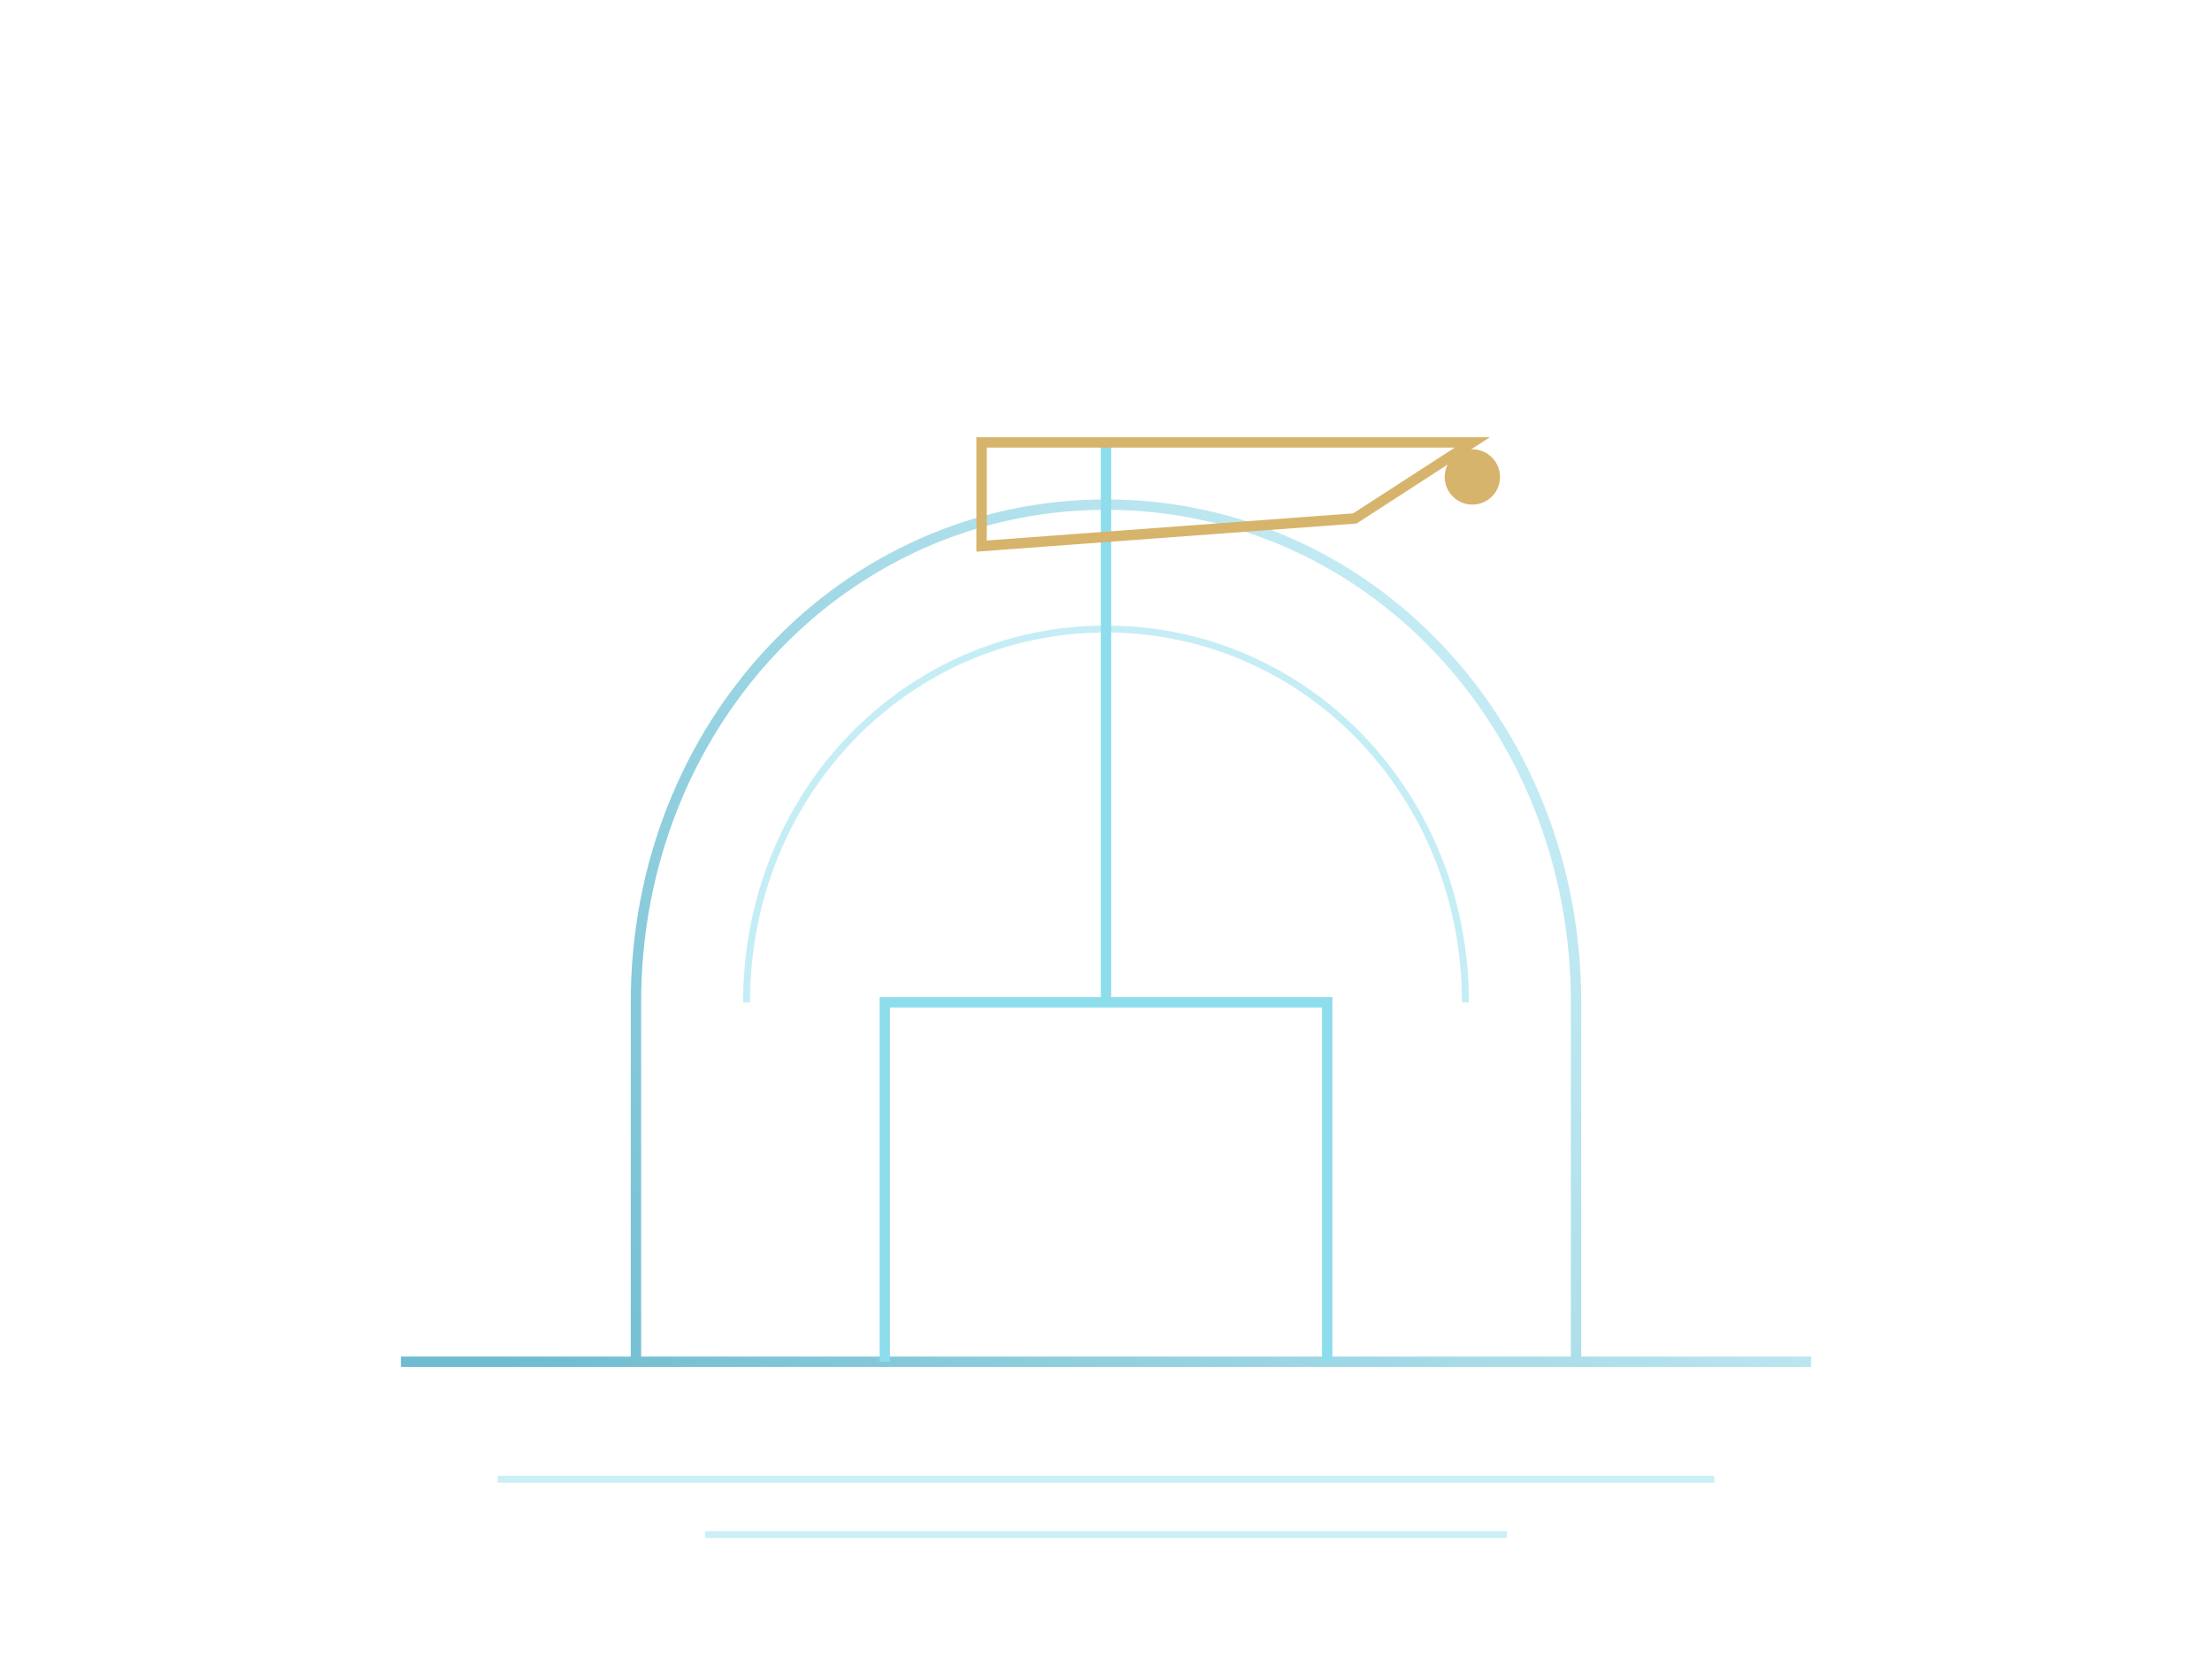
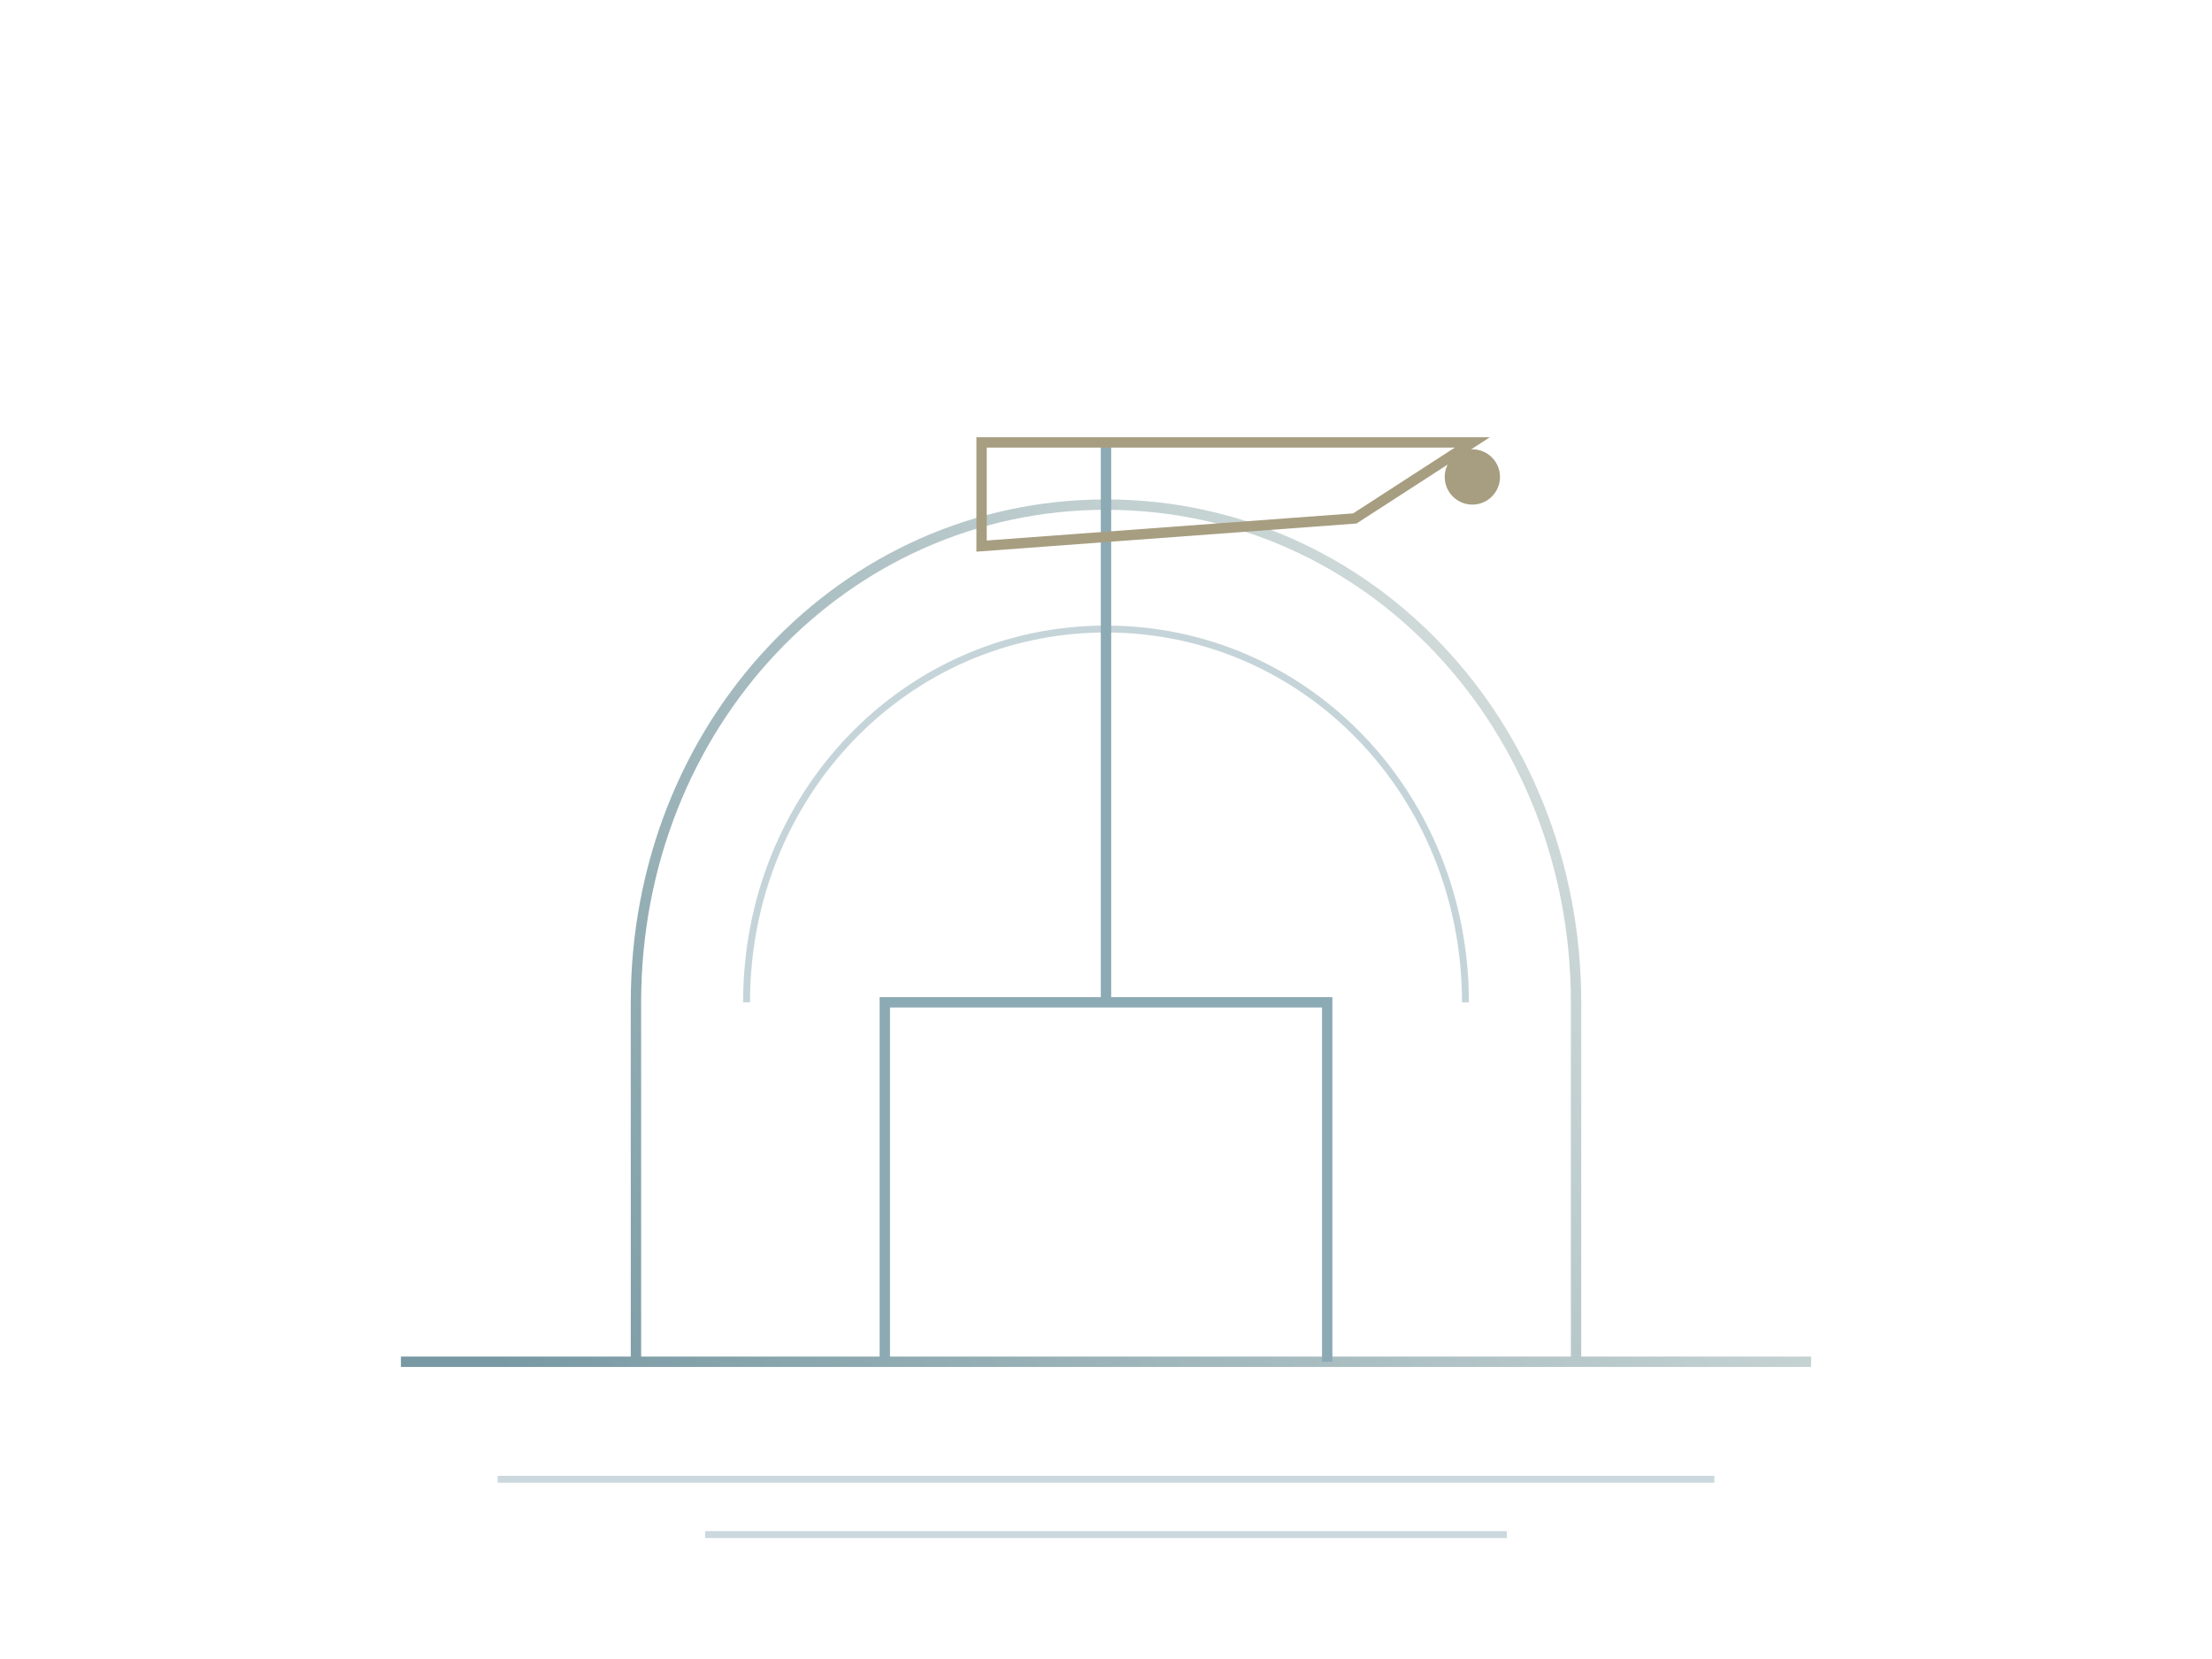
<svg xmlns="http://www.w3.org/2000/svg" viewBox="0 0 320 240" fill="none">
  <defs>
    <linearGradient id="g" x1="70" y1="194" x2="248" y2="62" gradientUnits="userSpaceOnUse">
-       <stop stop-color="#6EBCCF" />
-       <stop offset="1" stop-color="#DDF9FF" />
+       <stop stop-color="#7899A3" />
+       <stop offset="1" stop-color="#E8ECE8" />
    </linearGradient>
  </defs>
  <path d="M58 197h204M92 197V145c0-40 30-72 68-72s68 32 68 72v52" stroke="url(#g)" stroke-width="1.5" />
-   <path d="M108 145c0-30 23-54 52-54s52 24 52 54" stroke="#8DDDEC" stroke-opacity=".5" />
-   <path d="M128 197v-52h64v52M160 145V64" stroke="#8DDDEC" stroke-width="1.5" />
-   <path d="M142 64h71l-17 11-54 4V64Z" stroke="#D7B46B" stroke-width="1.5" />
-   <circle cx="213" cy="69" r="4" fill="#D7B46B" />
-   <path d="M72 214h176M102 222h116" stroke="#8DDDEC" stroke-opacity=".45" />
+   <path d="M108 145c0-30 23-54 52-54s52 24 52 54" stroke="#8CAAB4" stroke-opacity=".5" />
+   <path d="M128 197v-52h64v52M160 145V64" stroke="#8CAAB4" stroke-width="1.5" />
+   <path d="M142 64h71l-17 11-54 4V64Z" stroke="#A79E81" stroke-width="1.5" />
+   <circle cx="213" cy="69" r="4" fill="#A79E81" />
+   <path d="M72 214h176M102 222h116" stroke="#8CAAB4" stroke-opacity=".45" />
</svg>
